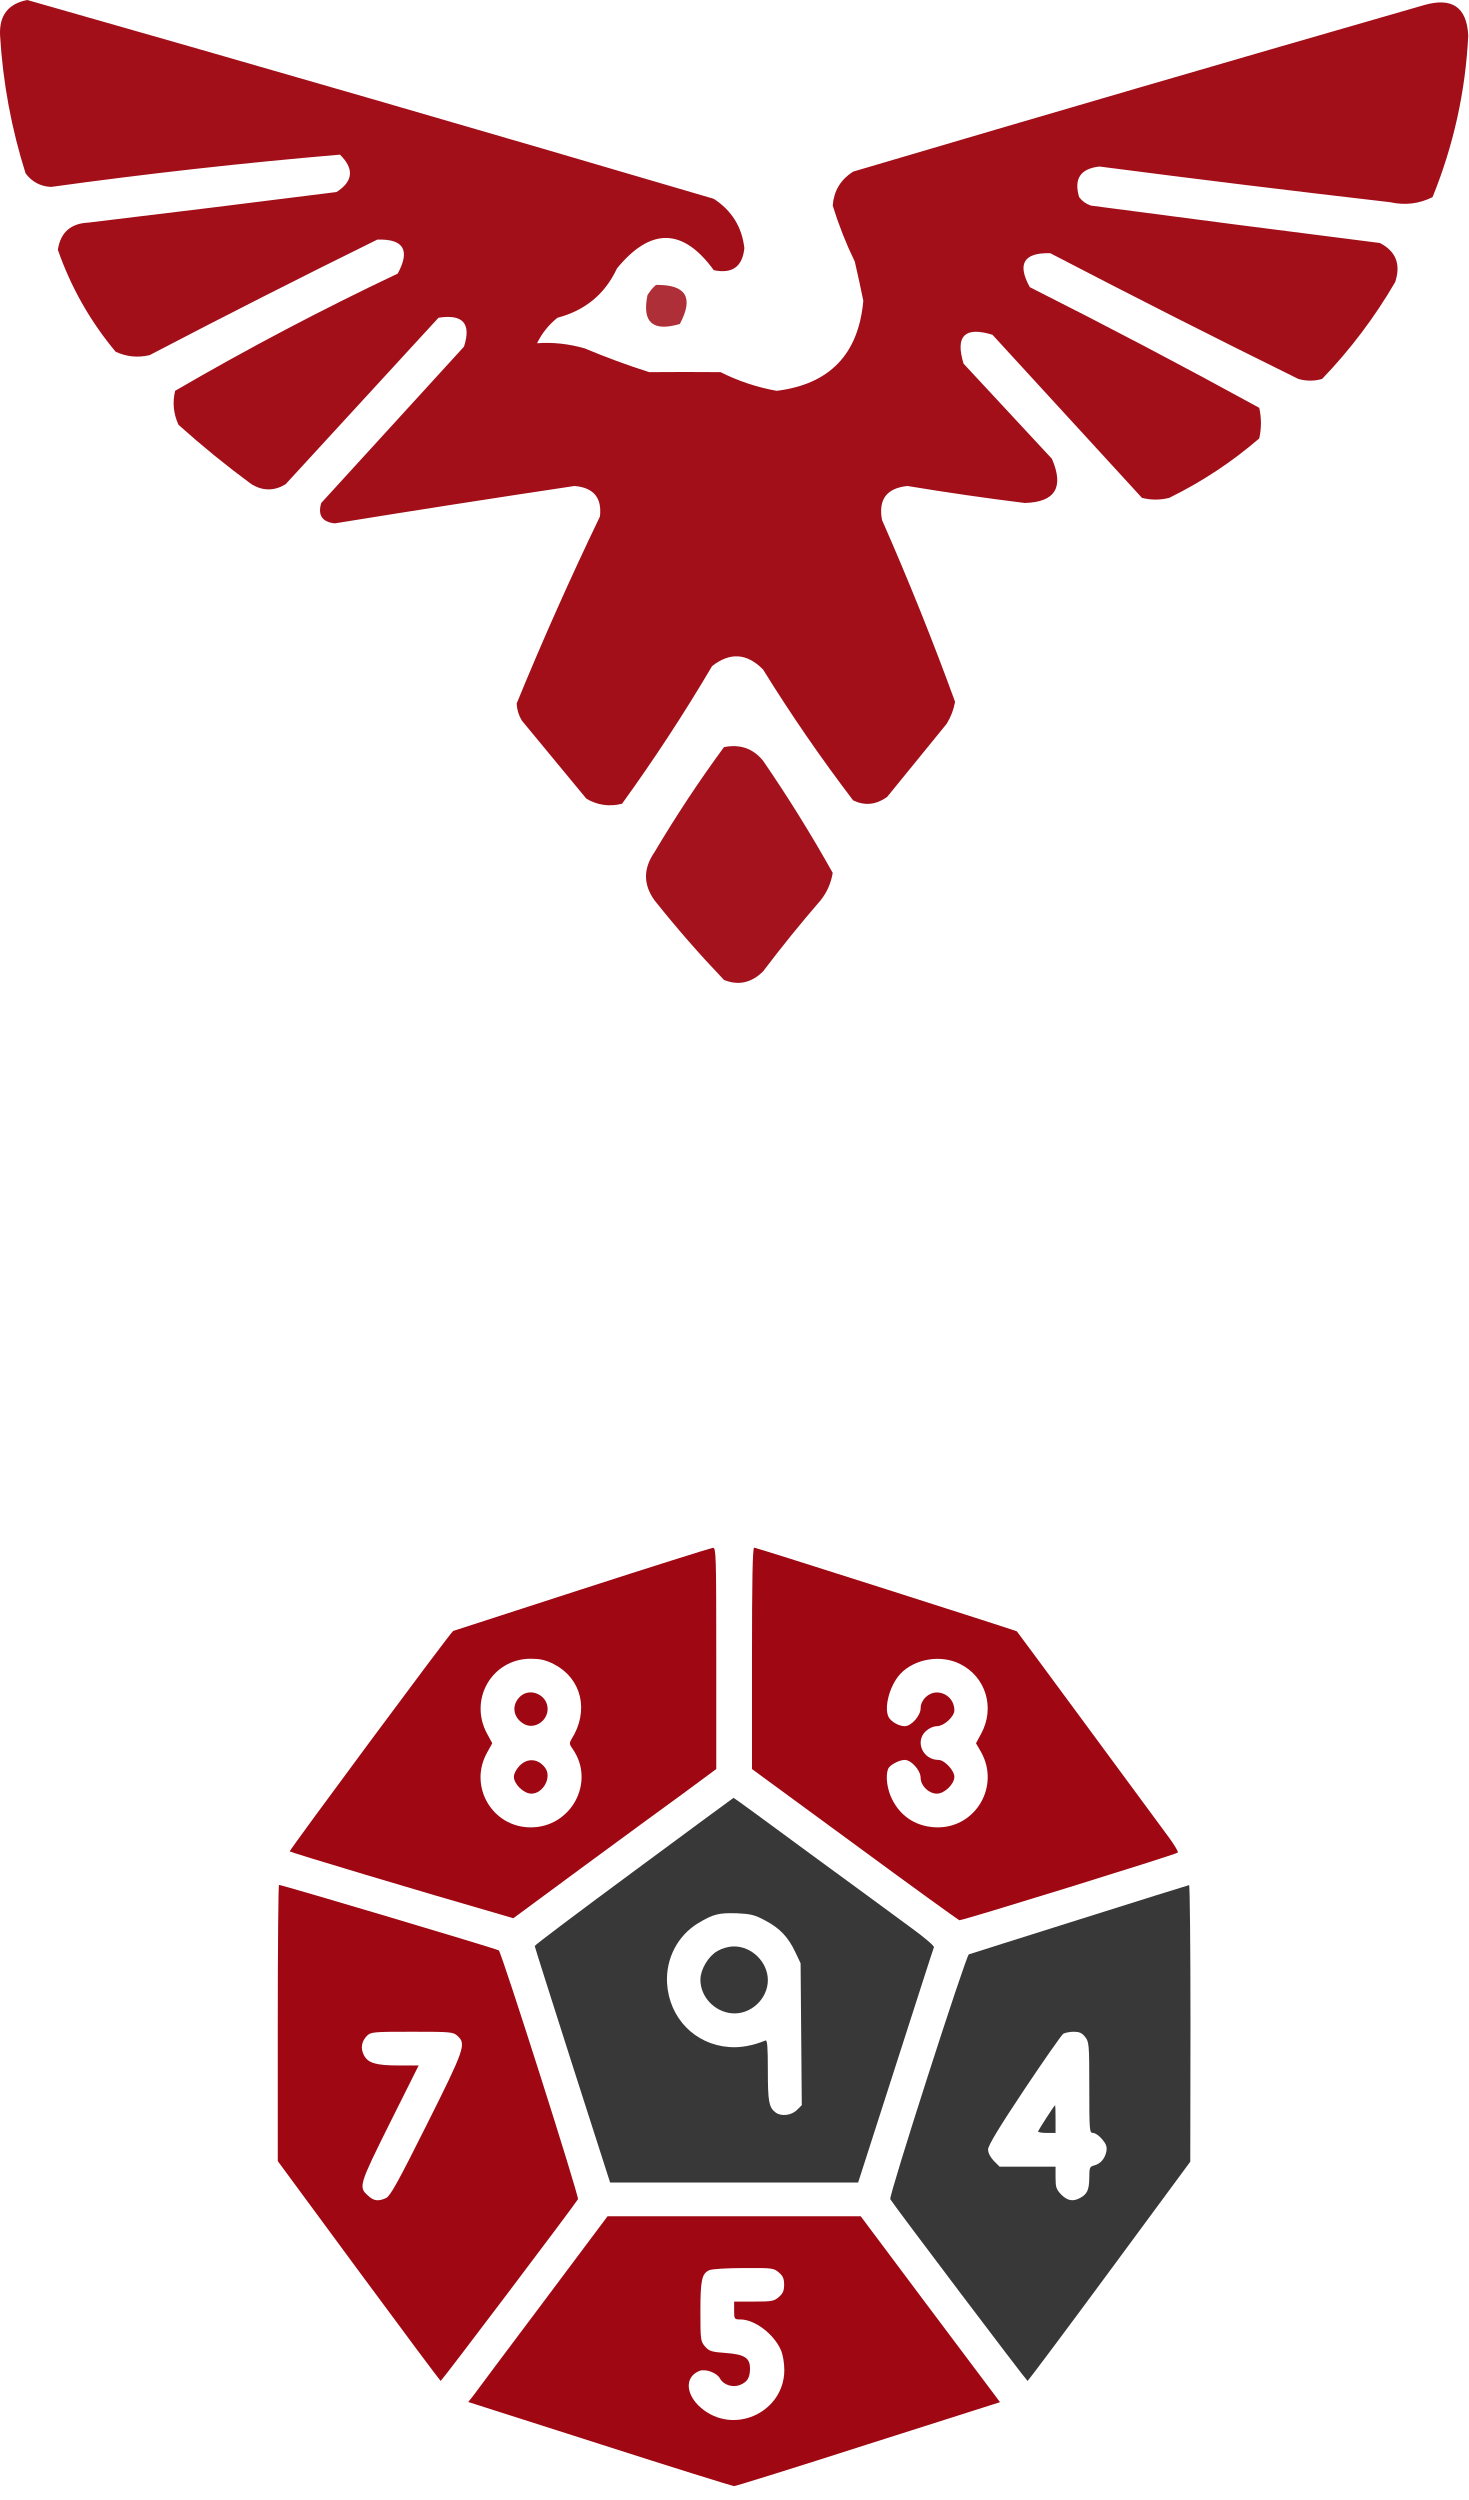
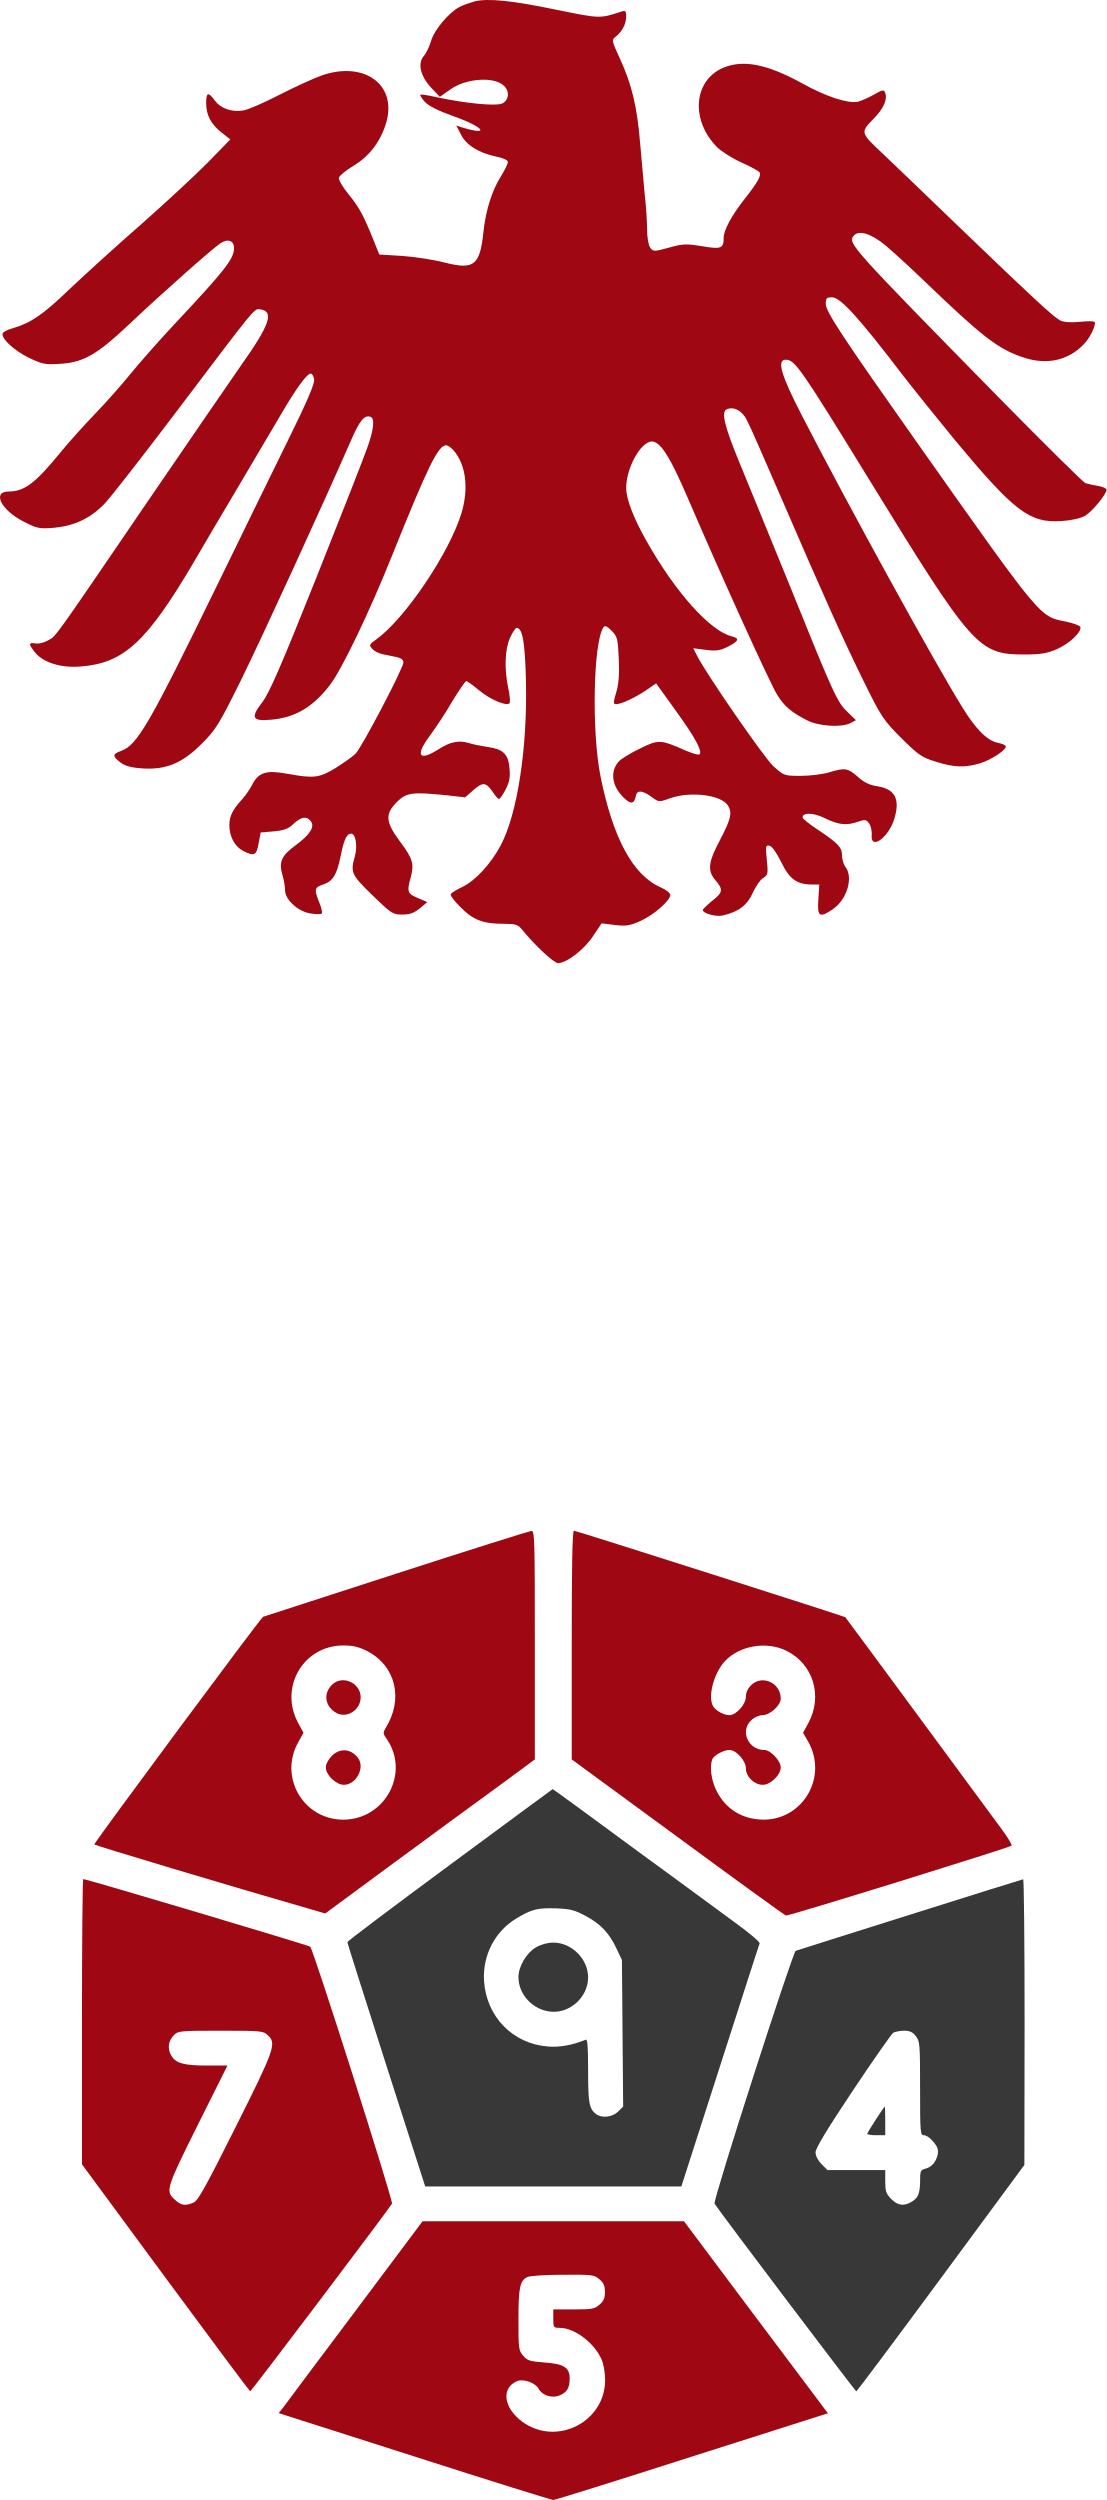
- <svg xmlns="http://www.w3.org/2000/svg" width="74" height="126" viewBox="0 0 74 126" fill="none">
-   <path d="M29.35 80.09C25.83 81.23 22.9 82.18 22.84 82.2C22.72 82.25 14.61 93.2 14.6 93.31C14.6 93.35 21.19 95.33 25.26 96.5L25.87 96.68L29.26 94.18C31.12 92.81 33.43 91.12 34.38 90.43L36.1 89.16V83.58C36.1 78.33 36.09 78 35.93 78.01C35.83 78.02 32.87 78.95 29.35 80.09ZM27.91 83.87C29.32 84.59 29.71 86.23 28.8 87.66C28.69 87.85 28.69 87.91 28.87 88.16C30.02 89.82 28.79 92.1 26.75 92.1C24.81 92.1 23.6 90.03 24.55 88.33L24.81 87.86L24.55 87.38C23.61 85.65 24.8 83.6 26.75 83.6C27.22 83.6 27.49 83.66 27.91 83.87Z" fill="#9F0712" />
-   <path d="M26.22 85.5C25.76 85.93 25.85 86.57 26.41 86.89C26.92 87.18 27.6 86.75 27.6 86.13C27.6 85.43 26.73 85.03 26.22 85.5Z" fill="#9F0712" />
-   <path d="M26.19 88.99C26.02 89.17 25.9 89.39 25.9 89.55C25.9 89.92 26.4 90.4 26.78 90.4C27.38 90.4 27.83 89.56 27.47 89.09C27.12 88.63 26.59 88.59 26.19 88.99Z" fill="#9F0712" />
-   <path d="M37.9 83.58V89.16L43.07 92.95C45.91 95.04 48.29 96.76 48.35 96.78C48.48 96.81 59.26 93.47 59.36 93.37C59.4 93.34 59.2 93 58.93 92.63C58.43 91.95 51.3 82.27 51.25 82.22C51.21 82.18 38.12 78 38.01 78C37.93 78 37.9 79.68 37.9 83.58ZM48.38 83.86C49.69 84.51 50.16 86.07 49.45 87.38L49.19 87.86L49.45 88.31C50.4 90.02 49.19 92.1 47.26 92.1C46.23 92.09 45.41 91.59 44.96 90.68C44.71 90.18 44.62 89.52 44.76 89.15C44.84 88.96 45.31 88.7 45.6 88.7C45.93 88.7 46.4 89.23 46.4 89.6C46.4 90 46.81 90.4 47.22 90.4C47.6 90.4 48.1 89.92 48.1 89.55C48.1 89.23 47.6 88.7 47.3 88.7C46.51 88.7 46.1 87.77 46.66 87.25C46.82 87.1 47.05 87 47.22 87C47.57 87 48.1 86.52 48.1 86.2C48.1 85.7 47.72 85.31 47.22 85.3C46.79 85.3 46.4 85.68 46.4 86.1C46.4 86.47 45.93 87 45.6 87C45.34 87 44.99 86.82 44.83 86.61C44.51 86.19 44.81 84.97 45.38 84.36C46.1 83.6 47.41 83.38 48.38 83.86Z" fill="#9F0712" />
-   <path d="M31.95 94.31C29.2 96.34 26.95 98.03 26.95 98.08C26.95 98.12 27.81 100.82 28.85 104.08L30.75 110H37H43.25L45.14 104.12C46.18 100.89 47.04 98.2 47.07 98.14C47.09 98.07 46.56 97.62 45.88 97.13C45.2 96.63 42.93 94.96 40.82 93.42C38.72 91.87 36.98 90.6 36.97 90.61C36.96 90.61 34.7 92.28 31.95 94.31ZM38.58 96.8C39.31 97.19 39.73 97.63 40.09 98.4L40.35 98.95L40.38 102.53L40.41 106.1L40.16 106.35C39.88 106.62 39.37 106.68 39.09 106.47C38.75 106.21 38.7 105.92 38.7 104.35C38.7 103.14 38.67 102.8 38.58 102.84C37.95 103.1 37.3 103.22 36.74 103.17C35.02 103.04 33.73 101.71 33.62 99.96C33.55 98.72 34.15 97.55 35.2 96.92C35.95 96.47 36.23 96.4 37.15 96.43C37.84 96.46 38.04 96.51 38.58 96.8Z" fill="#383838" />
-   <path d="M36.16 98.33C35.7 98.59 35.3 99.26 35.3 99.78C35.3 100.64 36.01 101.39 36.88 101.47C37.82 101.56 38.7 100.75 38.7 99.8C38.7 98.9 37.9 98.1 37 98.1C36.72 98.1 36.4 98.19 36.16 98.33Z" fill="#383838" />
-   <path d="M14 101.96V108.92L18.08 114.46C20.32 117.5 22.18 119.99 22.21 120C22.26 120 28.91 111.2 29.13 110.84C29.2 110.72 25.3 98.46 25.14 98.3C25.06 98.23 14.23 95 14.06 95C14.03 95 14 98.13 14 101.96ZM23.07 102.62C23.5 103.02 23.42 103.27 21.51 107.08C20.06 109.98 19.67 110.68 19.46 110.78C19.07 110.96 18.84 110.93 18.56 110.67C18.06 110.23 18.08 110.16 19.64 107.02L21.1 104.1H20.11C18.94 104.1 18.55 103.98 18.34 103.58C18.16 103.23 18.22 102.88 18.5 102.6C18.69 102.41 18.84 102.4 20.77 102.4C22.75 102.4 22.85 102.41 23.07 102.62Z" fill="#9F0712" />
-   <path d="M54.4 96.74C51.4 97.68 48.9 98.48 48.83 98.5C48.68 98.57 44.78 110.69 44.87 110.84C45.09 111.2 51.74 120 51.79 120C51.82 119.99 53.68 117.51 55.92 114.47L59.99 108.95L60 101.97C60 98.14 59.97 95 59.93 95.01C59.88 95.02 57.4 95.79 54.4 96.74ZM54.69 102.66C54.89 102.91 54.9 103.05 54.9 105.21C54.9 107.4 54.91 107.5 55.09 107.5C55.2 107.5 55.4 107.64 55.55 107.82C55.76 108.07 55.8 108.2 55.76 108.44C55.68 108.81 55.46 109.06 55.14 109.14C54.92 109.2 54.9 109.25 54.9 109.78C54.89 110.38 54.79 110.59 54.43 110.78C54.08 110.97 53.8 110.92 53.49 110.61C53.24 110.35 53.2 110.24 53.2 109.76V109.2H51.79H50.38L50.09 108.91C49.91 108.72 49.8 108.51 49.8 108.33C49.8 108.14 50.34 107.24 51.62 105.32C52.62 103.82 53.51 102.55 53.59 102.5C53.68 102.45 53.92 102.4 54.12 102.4C54.4 102.4 54.53 102.46 54.69 102.66Z" fill="#383838" />
-   <path d="M52.75 106.72C52.53 107.06 52.34 107.37 52.32 107.42C52.3 107.46 52.49 107.5 52.74 107.5H53.2V106.8C53.2 106.41 53.19 106.1 53.18 106.1C53.16 106.1 52.97 106.38 52.75 106.72Z" fill="#383838" />
-   <path d="M27.35 116.07C25.54 118.48 23.96 120.59 23.84 120.76L23.6 121.06L30.23 123.18C33.87 124.35 36.92 125.3 37 125.3C37.08 125.3 40.13 124.35 43.77 123.18L50.4 121.07L50.17 120.76C50.04 120.59 48.46 118.48 46.65 116.07L43.38 111.7H37H30.62L27.35 116.07ZM39.25 114.53C39.46 114.7 39.52 114.85 39.52 115.15C39.52 115.45 39.46 115.6 39.25 115.77C39.02 115.98 38.89 116 37.99 116H37V116.45C37 116.89 37.01 116.9 37.33 116.9C38.05 116.91 39.01 117.64 39.36 118.45C39.46 118.68 39.53 119.1 39.53 119.46C39.52 121.5 37.16 122.69 35.5 121.49C34.56 120.81 34.44 119.81 35.26 119.49C35.57 119.38 36.14 119.59 36.29 119.88C36.46 120.2 36.94 120.35 37.3 120.2C37.67 120.05 37.8 119.83 37.8 119.37C37.8 118.84 37.53 118.66 36.57 118.59C35.86 118.54 35.74 118.5 35.53 118.26C35.31 118 35.3 117.92 35.3 116.5C35.3 114.93 35.37 114.59 35.74 114.42C35.85 114.36 36.63 114.31 37.47 114.31C38.91 114.3 39 114.31 39.25 114.53Z" fill="#9F0712" />
-   <path opacity="0.966" fill-rule="evenodd" clip-rule="evenodd" d="M1.375 0C12.919 3.286 24.453 6.626 35.974 10.02C36.88 10.611 37.394 11.438 37.516 12.504C37.422 13.441 36.908 13.812 35.974 13.617C34.423 11.481 32.795 11.452 31.093 13.532C30.492 14.82 29.493 15.648 28.095 16.015C27.655 16.369 27.312 16.797 27.067 17.3C27.85 17.24 28.649 17.326 29.465 17.557C30.533 18.005 31.618 18.405 32.72 18.756C33.919 18.746 35.117 18.746 36.317 18.756C37.205 19.204 38.147 19.518 39.143 19.698C41.814 19.368 43.27 17.855 43.511 15.159C43.378 14.501 43.235 13.844 43.083 13.189C42.639 12.274 42.268 11.332 41.969 10.363C42.024 9.623 42.366 9.052 42.997 8.65C52.577 5.818 62.169 3.021 71.773 0.257C73.188 -0.151 73.93 0.362 74 1.799C73.859 4.616 73.26 7.328 72.201 9.935C71.528 10.273 70.814 10.359 70.06 10.191C65.174 9.627 60.292 9.028 55.415 8.393C54.455 8.497 54.112 9.011 54.388 9.935C54.542 10.14 54.742 10.283 54.987 10.363C59.838 11.005 64.691 11.633 69.547 12.247C70.356 12.664 70.613 13.321 70.317 14.217C69.282 15.994 68.054 17.621 66.635 19.098C66.235 19.213 65.835 19.213 65.436 19.098C61.241 17.03 57.073 14.917 52.932 12.761C51.595 12.728 51.252 13.299 51.904 14.474C55.799 16.435 59.653 18.462 63.466 20.554C63.58 21.068 63.58 21.582 63.466 22.096C62.085 23.287 60.572 24.286 58.927 25.093C58.47 25.208 58.013 25.208 57.556 25.093C55.044 22.353 52.532 19.612 50.02 16.872C48.621 16.444 48.136 16.929 48.564 18.328C50.048 19.926 51.533 21.525 53.017 23.124C53.639 24.567 53.182 25.309 51.647 25.35C49.672 25.105 47.702 24.819 45.738 24.494C44.688 24.601 44.26 25.172 44.453 26.207C45.782 29.223 47.009 32.277 48.136 35.371C48.066 35.768 47.923 36.139 47.708 36.484C46.708 37.712 45.709 38.939 44.71 40.167C44.155 40.565 43.584 40.622 42.997 40.338C41.378 38.214 39.865 36.016 38.458 33.743C37.649 32.919 36.792 32.862 35.889 33.572C34.482 35.958 32.969 38.27 31.35 40.509C30.708 40.668 30.109 40.583 29.551 40.252C28.466 38.939 27.381 37.626 26.297 36.313C26.139 36.05 26.053 35.764 26.04 35.456C27.343 32.279 28.741 29.139 30.236 26.035C30.347 25.089 29.919 24.575 28.952 24.494C24.923 25.098 20.897 25.726 16.876 26.378C16.235 26.309 16.007 25.966 16.191 25.35C18.589 22.724 20.987 20.098 23.385 17.471C23.761 16.305 23.333 15.819 22.1 16.015C19.531 18.813 16.962 21.611 14.392 24.408C13.821 24.751 13.25 24.751 12.68 24.408C11.405 23.471 10.177 22.471 8.997 21.411C8.743 20.862 8.686 20.291 8.826 19.698C12.47 17.575 16.21 15.606 20.045 13.789C20.686 12.605 20.343 12.034 19.017 12.076C15.165 13.973 11.34 15.914 7.541 17.899C6.947 18.039 6.377 17.982 5.828 17.728C4.547 16.194 3.576 14.481 2.916 12.59C3.048 11.716 3.562 11.259 4.458 11.219C8.627 10.719 12.795 10.206 16.962 9.678C17.803 9.135 17.86 8.507 17.133 7.794C12.272 8.208 7.419 8.751 2.574 9.421C2.037 9.395 1.609 9.167 1.289 8.736C0.575 6.477 0.146 4.164 0.004 1.799C-0.05 0.787 0.407 0.188 1.375 0Z" fill="#9F0712" />
-   <path opacity="0.837" fill-rule="evenodd" clip-rule="evenodd" d="M33.063 14.36C34.579 14.338 34.978 14.995 34.262 16.33C32.893 16.731 32.351 16.246 32.634 14.874C32.754 14.67 32.897 14.499 33.063 14.36Z" fill="#9F0712" />
-   <path opacity="0.951" fill-rule="evenodd" clip-rule="evenodd" d="M36.488 37.655C37.297 37.493 37.954 37.721 38.458 38.34C39.717 40.174 40.887 42.058 41.969 43.993C41.885 44.504 41.685 44.961 41.37 45.363C40.358 46.531 39.388 47.73 38.458 48.96C37.868 49.54 37.211 49.683 36.488 49.388C35.254 48.097 34.083 46.755 32.977 45.363C32.419 44.576 32.419 43.776 32.977 42.965C34.064 41.132 35.234 39.362 36.488 37.655Z" fill="#9F0712" />
+ <svg xmlns="http://www.w3.org/2000/svg" width="54" height="122" viewBox="0 0 54 122" fill="none">
+   <path d="M19.35 76.789C15.83 77.929 12.9 78.879 12.84 78.899C12.72 78.949 4.61 89.899 4.6 90.009C4.6 90.049 11.19 92.029 15.26 93.199L15.87 93.379L19.26 90.879C21.12 89.509 23.43 87.819 24.38 87.129L26.1 85.859V80.279C26.1 75.029 26.09 74.699 25.93 74.709C25.83 74.719 22.87 75.649 19.35 76.789ZM17.91 80.569C19.32 81.289 19.71 82.929 18.8 84.359C18.69 84.549 18.69 84.609 18.87 84.859C20.02 86.519 18.79 88.799 16.75 88.799C14.81 88.799 13.6 86.729 14.55 85.029L14.81 84.559L14.55 84.079C13.61 82.349 14.8 80.299 16.75 80.299C17.22 80.299 17.49 80.359 17.91 80.569Z" fill="#9F0712" />
+   <path d="M16.22 82.199C15.76 82.629 15.85 83.269 16.41 83.589C16.92 83.879 17.6 83.449 17.6 82.829C17.6 82.129 16.73 81.729 16.22 82.199Z" fill="#9F0712" />
+   <path d="M16.19 85.689C16.02 85.869 15.9 86.089 15.9 86.249C15.9 86.619 16.4 87.099 16.78 87.099C17.38 87.099 17.83 86.259 17.47 85.789C17.12 85.329 16.59 85.289 16.19 85.689Z" fill="#9F0712" />
+   <path d="M27.9 80.279V85.859L33.07 89.649C35.91 91.739 38.29 93.459 38.35 93.479C38.48 93.509 49.26 90.169 49.36 90.069C49.4 90.039 49.2 89.699 48.93 89.329C48.43 88.649 41.3 78.969 41.25 78.919C41.21 78.879 28.12 74.699 28.01 74.699C27.93 74.699 27.9 76.379 27.9 80.279ZM38.38 80.559C39.69 81.209 40.16 82.769 39.45 84.079L39.19 84.559L39.45 85.009C40.4 86.719 39.19 88.799 37.26 88.799C36.23 88.789 35.41 88.289 34.96 87.379C34.71 86.879 34.62 86.219 34.76 85.849C34.84 85.659 35.31 85.399 35.6 85.399C35.93 85.399 36.4 85.929 36.4 86.299C36.4 86.699 36.81 87.099 37.22 87.099C37.6 87.099 38.1 86.619 38.1 86.249C38.1 85.929 37.6 85.399 37.3 85.399C36.51 85.399 36.1 84.469 36.66 83.949C36.82 83.799 37.05 83.699 37.22 83.699C37.57 83.699 38.1 83.219 38.1 82.899C38.1 82.399 37.72 82.009 37.22 81.999C36.79 81.999 36.4 82.379 36.4 82.799C36.4 83.169 35.93 83.699 35.6 83.699C35.34 83.699 34.99 83.519 34.83 83.309C34.51 82.889 34.81 81.669 35.38 81.059C36.1 80.299 37.41 80.079 38.38 80.559Z" fill="#9F0712" />
+   <path d="M21.95 91.009C19.2 93.039 16.95 94.729 16.95 94.779C16.95 94.819 17.81 97.519 18.85 100.779L20.75 106.699H27H33.25L35.14 100.819C36.18 97.589 37.04 94.899 37.07 94.839C37.09 94.769 36.56 94.319 35.88 93.829C35.2 93.329 32.93 91.659 30.82 90.119C28.72 88.569 26.98 87.299 26.97 87.309C26.96 87.309 24.7 88.979 21.95 91.009ZM28.58 93.499C29.31 93.889 29.73 94.329 30.09 95.099L30.35 95.649L30.38 99.229L30.41 102.799L30.16 103.049C29.88 103.319 29.37 103.379 29.09 103.169C28.75 102.909 28.7 102.619 28.7 101.049C28.7 99.839 28.67 99.499 28.58 99.539C27.95 99.799 27.3 99.919 26.74 99.869C25.02 99.739 23.73 98.409 23.62 96.659C23.55 95.419 24.15 94.249 25.2 93.619C25.95 93.169 26.23 93.099 27.15 93.129C27.84 93.159 28.04 93.209 28.58 93.499Z" fill="#383838" />
+   <path d="M26.16 95.029C25.7 95.289 25.3 95.959 25.3 96.479C25.3 97.339 26.01 98.089 26.88 98.169C27.82 98.259 28.7 97.449 28.7 96.499C28.7 95.599 27.9 94.799 27 94.799C26.72 94.799 26.4 94.889 26.16 95.029Z" fill="#383838" />
+   <path d="M4 98.659V105.619L8.08 111.159C10.32 114.199 12.18 116.689 12.21 116.699C12.26 116.699 18.91 107.899 19.13 107.539C19.2 107.419 15.3 95.159 15.14 94.999C15.06 94.929 4.23 91.699 4.06 91.699C4.03 91.699 4 94.829 4 98.659ZM13.07 99.319C13.5 99.719 13.42 99.969 11.51 103.779C10.06 106.679 9.67 107.379 9.46 107.479C9.07 107.659 8.84 107.629 8.56 107.369C8.06 106.929 8.08 106.859 9.64 103.719L11.1 100.799H10.11C8.94 100.799 8.55 100.679 8.34 100.279C8.16 99.929 8.22 99.579 8.5 99.299C8.69 99.109 8.84 99.099 10.77 99.099C12.75 99.099 12.85 99.109 13.07 99.319Z" fill="#9F0712" />
+   <path d="M44.4 93.439C41.4 94.379 38.9 95.179 38.83 95.199C38.68 95.269 34.78 107.389 34.87 107.539C35.09 107.899 41.74 116.699 41.79 116.699C41.82 116.689 43.68 114.209 45.92 111.169L49.99 105.649L50 98.669C50 94.839 49.97 91.699 49.93 91.709C49.88 91.719 47.4 92.489 44.4 93.439ZM44.69 99.359C44.89 99.609 44.9 99.749 44.9 101.909C44.9 104.099 44.91 104.199 45.09 104.199C45.2 104.199 45.4 104.339 45.55 104.519C45.76 104.769 45.8 104.899 45.76 105.139C45.68 105.509 45.46 105.759 45.14 105.839C44.92 105.899 44.9 105.949 44.9 106.479C44.89 107.079 44.79 107.289 44.43 107.479C44.08 107.669 43.8 107.619 43.49 107.309C43.24 107.049 43.2 106.939 43.2 106.459V105.899H41.79H40.38L40.09 105.609C39.91 105.419 39.8 105.209 39.8 105.029C39.8 104.839 40.34 103.939 41.62 102.019C42.62 100.519 43.51 99.249 43.59 99.199C43.68 99.149 43.92 99.099 44.12 99.099C44.4 99.099 44.53 99.159 44.69 99.359Z" fill="#383838" />
+   <path d="M42.75 103.419C42.53 103.759 42.34 104.069 42.32 104.119C42.3 104.159 42.49 104.199 42.74 104.199H43.2V103.499C43.2 103.109 43.19 102.799 43.18 102.799C43.16 102.799 42.97 103.079 42.75 103.419Z" fill="#383838" />
+   <path d="M17.35 112.769C15.54 115.179 13.96 117.289 13.84 117.459L13.6 117.759L20.23 119.879C23.87 121.049 26.92 121.999 27 121.999C27.08 121.999 30.13 121.049 33.77 119.879L40.4 117.769L40.17 117.459C40.04 117.289 38.46 115.179 36.65 112.769L33.38 108.399H27H20.62L17.35 112.769ZM29.25 111.229C29.46 111.399 29.52 111.549 29.52 111.849C29.52 112.149 29.46 112.299 29.25 112.469C29.02 112.679 28.89 112.699 27.99 112.699H27V113.149C27 113.589 27.01 113.599 27.33 113.599C28.05 113.609 29.01 114.339 29.36 115.149C29.46 115.379 29.53 115.799 29.53 116.159C29.52 118.199 27.16 119.389 25.5 118.189C24.56 117.509 24.44 116.509 25.26 116.189C25.57 116.079 26.14 116.289 26.29 116.579C26.46 116.899 26.94 117.049 27.3 116.899C27.67 116.749 27.8 116.529 27.8 116.069C27.8 115.539 27.53 115.359 26.57 115.289C25.86 115.239 25.74 115.199 25.53 114.959C25.31 114.699 25.3 114.619 25.3 113.199C25.3 111.629 25.37 111.289 25.74 111.119C25.85 111.059 26.63 111.009 27.47 111.009C28.91 110.999 29 111.009 29.25 111.229Z" fill="#9F0712" />
+   <path d="M23.163 0.067C22.926 0.135 22.597 0.248 22.427 0.338C21.906 0.609 21.182 1.466 21.034 2.008C20.955 2.267 20.797 2.606 20.683 2.73C20.366 3.091 20.513 3.711 21.046 4.287L21.465 4.727L21.974 4.366C22.744 3.813 24.137 3.723 24.602 4.196C24.885 4.467 24.828 4.907 24.5 5.054C24.183 5.189 22.688 5.043 21.284 4.738C20.887 4.648 20.536 4.591 20.513 4.625C20.491 4.648 20.581 4.806 20.729 4.964C20.91 5.167 21.374 5.404 22.167 5.686C23.628 6.205 23.945 6.645 22.541 6.216L22.269 6.126L22.495 6.566C22.756 7.085 23.356 7.457 24.194 7.637C24.556 7.705 24.783 7.818 24.783 7.908C24.783 7.998 24.624 8.314 24.443 8.608C24.013 9.285 23.707 10.255 23.594 11.293C23.424 12.951 23.141 13.177 21.714 12.816C21.193 12.68 20.253 12.534 19.63 12.489L18.509 12.421L18.192 11.631C17.716 10.458 17.524 10.119 16.991 9.454C16.72 9.127 16.516 8.777 16.538 8.675C16.561 8.574 16.878 8.314 17.252 8.089C18.033 7.615 18.577 6.904 18.849 5.979C19.381 4.151 17.807 2.978 15.746 3.666C15.35 3.802 14.409 4.23 13.639 4.625C12.869 5.02 12.077 5.37 11.861 5.392C11.307 5.483 10.774 5.291 10.491 4.918C10.163 4.467 10.061 4.49 10.061 5.031C10.061 5.618 10.287 6.047 10.808 6.464L11.239 6.803L10.14 7.931C9.529 8.551 8.056 9.916 6.867 10.966C5.667 12.015 4.104 13.436 3.379 14.124C2.1 15.354 1.511 15.76 0.616 16.02C0.367 16.088 0.152 16.2 0.129 16.268C0.05 16.516 0.684 17.103 1.398 17.453C2.043 17.769 2.213 17.802 2.893 17.757C4.059 17.701 4.738 17.306 6.312 15.817C7.898 14.316 10.355 12.139 10.763 11.868C11.125 11.631 11.42 11.744 11.42 12.105C11.42 12.624 11.024 13.143 8.475 15.862C7.694 16.697 6.754 17.769 6.38 18.231C6.007 18.694 5.248 19.562 4.682 20.149C4.116 20.736 3.334 21.604 2.96 22.067C1.726 23.579 1.194 23.985 0.424 23.985C-0.392 23.985 0.039 24.876 1.126 25.44C1.805 25.79 1.907 25.813 2.632 25.756C3.617 25.666 4.399 25.305 5.101 24.583C5.384 24.29 7.003 22.214 8.691 19.98C12.518 14.914 12.405 15.05 12.7 15.095C13.39 15.196 13.175 15.839 11.76 17.836C11.284 18.513 9.246 21.492 7.23 24.436C2.485 31.397 2.757 31.014 2.349 31.25C2.156 31.363 1.885 31.431 1.726 31.397C1.375 31.341 1.386 31.442 1.737 31.871C2.145 32.345 2.994 32.604 3.934 32.525C6.052 32.367 7.173 31.318 9.495 27.369C9.948 26.591 10.888 24.989 11.59 23.816C12.292 22.631 13.22 21.052 13.662 20.307C14.466 18.931 14.976 18.231 15.168 18.231C15.225 18.231 15.293 18.344 15.327 18.491C15.383 18.682 15.01 19.551 13.991 21.616C13.209 23.195 11.703 26.298 10.627 28.498C7.286 35.346 6.709 36.35 5.916 36.643C5.474 36.801 5.474 36.903 5.905 37.23C6.131 37.388 6.437 37.467 6.981 37.501C8.124 37.568 8.894 37.241 9.846 36.294C10.537 35.605 10.695 35.346 11.794 33.123C12.813 31.047 15.723 24.707 17.139 21.469C17.558 20.51 17.784 20.239 18.079 20.341C18.294 20.42 18.248 20.927 17.943 21.796C17.796 22.225 16.674 25.09 15.451 28.159C13.707 32.525 13.13 33.857 12.779 34.297C12.213 35.03 12.315 35.21 13.243 35.12C14.409 35.019 15.281 34.5 16.108 33.417C16.686 32.661 18.011 29.908 19.12 27.144C20.921 22.665 21.385 21.729 21.782 21.729C21.85 21.729 22.008 21.841 22.133 21.977C22.733 22.665 22.88 23.816 22.529 25.012C21.94 26.975 19.755 30.201 18.373 31.194C18.011 31.453 17.999 31.476 18.169 31.668C18.271 31.781 18.498 31.893 18.679 31.927C18.86 31.961 19.166 32.029 19.347 32.063C19.562 32.108 19.687 32.198 19.687 32.322C19.687 32.604 17.66 36.463 17.354 36.779C17.207 36.925 16.765 37.23 16.38 37.478C15.576 37.963 15.327 37.997 14.024 37.76C12.994 37.568 12.609 37.692 12.303 38.302C12.201 38.505 11.986 38.809 11.839 38.979C11.352 39.509 11.193 39.825 11.193 40.265C11.193 40.829 11.454 41.314 11.873 41.528C12.405 41.799 12.518 41.754 12.62 41.156L12.722 40.626L13.368 40.569C13.866 40.524 14.081 40.445 14.33 40.197C14.704 39.859 14.953 39.813 15.157 40.062C15.383 40.332 15.146 40.716 14.432 41.246C13.73 41.754 13.594 42.07 13.787 42.713C13.855 42.938 13.911 43.277 13.911 43.446C13.911 43.898 14.534 44.473 15.134 44.574C15.406 44.62 15.655 44.62 15.7 44.586C15.735 44.541 15.7 44.349 15.621 44.146C15.316 43.401 15.327 43.311 15.768 43.164C16.244 43.006 16.437 42.702 16.629 41.754C16.788 40.953 16.924 40.682 17.139 40.682C17.354 40.682 17.456 41.269 17.32 41.776C17.093 42.578 17.139 42.679 18.169 43.683C19.087 44.574 19.166 44.631 19.63 44.631C20.004 44.631 20.208 44.552 20.491 44.326L20.853 44.022L20.378 43.819C19.879 43.604 19.845 43.525 20.049 42.792C20.219 42.149 20.14 41.889 19.494 41.032C18.815 40.107 18.781 39.723 19.37 39.136C19.834 38.674 20.117 38.64 21.793 38.809L22.699 38.911L23.107 38.55C23.56 38.155 23.718 38.166 24.047 38.651C24.171 38.843 24.307 38.99 24.352 38.99C24.398 38.99 24.545 38.776 24.681 38.516C24.862 38.155 24.907 37.918 24.862 37.478C24.805 36.79 24.545 36.553 23.786 36.451C23.492 36.406 23.084 36.327 22.88 36.26C22.393 36.113 21.963 36.203 21.419 36.553C20.434 37.185 20.242 36.88 20.989 35.887C21.261 35.515 21.759 34.77 22.076 34.218C22.405 33.676 22.71 33.236 22.756 33.236C22.801 33.236 23.084 33.439 23.378 33.687C23.922 34.139 24.715 34.477 24.862 34.319C24.907 34.285 24.885 33.947 24.805 33.597C24.602 32.627 24.636 31.679 24.896 31.115C25.009 30.856 25.157 30.641 25.213 30.641C25.496 30.641 25.621 31.329 25.666 33.225C25.745 36.485 25.247 39.734 24.432 41.258C23.945 42.171 23.197 42.972 22.575 43.277C22.291 43.412 22.031 43.57 21.997 43.627C21.963 43.694 22.178 43.988 22.484 44.281C23.095 44.902 23.582 45.082 24.59 45.082C25.168 45.082 25.281 45.116 25.496 45.387C26.119 46.154 27.036 47 27.229 47C27.648 47 28.497 46.346 28.927 45.703L29.358 45.059L30.003 45.139C30.558 45.206 30.751 45.172 31.272 44.935C31.917 44.642 32.71 43.943 32.71 43.672C32.71 43.582 32.495 43.412 32.234 43.3C30.875 42.702 29.901 40.874 29.301 37.862C28.871 35.696 28.95 31.408 29.437 30.63C29.516 30.506 29.596 30.54 29.845 30.777C30.128 31.059 30.151 31.172 30.196 32.142C30.23 32.875 30.196 33.383 30.071 33.789C29.924 34.285 29.924 34.364 30.06 34.364C30.32 34.364 30.966 34.06 31.509 33.699L32.019 33.349L32.993 34.703C33.933 36 34.284 36.666 34.137 36.812C34.092 36.858 33.797 36.767 33.469 36.632C32.223 36.079 32.132 36.079 31.204 36.542C30.739 36.767 30.287 37.049 30.196 37.162C29.754 37.647 29.856 38.369 30.445 38.933C30.796 39.272 30.955 39.238 31.034 38.821C31.09 38.539 31.374 38.572 31.827 38.911C32.144 39.148 32.166 39.148 32.699 38.956C33.718 38.595 35.258 38.798 35.541 39.34C35.734 39.689 35.666 39.971 35.145 40.975C34.556 42.081 34.511 42.487 34.918 42.961C35.303 43.412 35.281 43.548 34.748 43.965C34.499 44.168 34.295 44.371 34.295 44.405C34.295 44.574 34.952 44.755 35.269 44.676C36.051 44.495 36.458 44.179 36.73 43.582C36.877 43.254 37.104 42.927 37.24 42.848C37.477 42.702 37.489 42.634 37.421 41.957C37.353 41.291 37.364 41.235 37.545 41.269C37.67 41.291 37.897 41.607 38.123 42.07C38.519 42.893 38.882 43.164 39.629 43.164H39.98L39.935 43.898C39.878 44.744 39.992 44.811 40.637 44.371C41.328 43.909 41.656 42.826 41.26 42.307C41.169 42.194 41.09 41.934 41.09 41.743C41.09 41.348 40.909 41.156 39.878 40.468C39.482 40.208 39.165 39.949 39.165 39.892C39.165 39.633 39.72 39.656 40.275 39.938C40.909 40.253 41.317 40.298 41.883 40.096C42.211 39.983 42.279 39.994 42.415 40.186C42.494 40.298 42.551 40.547 42.54 40.727C42.46 41.528 43.366 40.885 43.649 39.938C43.932 38.979 43.672 38.505 42.811 38.369C42.438 38.313 42.155 38.178 41.86 37.907C41.373 37.478 41.237 37.456 40.456 37.692C40.15 37.783 39.527 37.862 39.074 37.862C38.27 37.862 38.248 37.85 37.738 37.388C37.285 36.97 34.511 32.954 34.024 32.018L33.831 31.634L34.443 31.713C34.941 31.781 35.145 31.747 35.53 31.555C36.073 31.273 36.107 31.149 35.688 31.047C34.646 30.777 32.959 28.904 31.555 26.41C30.921 25.294 30.558 24.357 30.558 23.816C30.558 22.755 31.374 21.39 31.906 21.559C32.314 21.683 32.744 22.405 33.559 24.29C35.145 27.99 37.613 33.428 37.931 33.913C38.282 34.477 38.621 34.759 39.391 35.154C39.958 35.447 41.09 35.515 41.52 35.278L41.77 35.143L41.396 34.782C40.864 34.285 40.728 34.003 38.599 28.723C37.545 26.151 36.413 23.353 36.062 22.518C35.349 20.781 35.179 20.081 35.473 19.968C35.836 19.833 36.209 20.036 36.447 20.499C36.583 20.747 37.308 22.405 38.078 24.188C40.32 29.378 41.169 31.25 42.143 33.236C43.004 34.985 43.117 35.154 43.989 36.023C44.816 36.846 44.997 36.97 45.676 37.173C46.571 37.456 47.081 37.467 47.817 37.252C48.383 37.083 49.176 36.553 49.074 36.406C49.051 36.35 48.87 36.282 48.689 36.248C48.179 36.147 47.602 35.571 46.945 34.488C45.631 32.379 41.385 24.651 39.142 20.296C38.1 18.276 37.897 17.554 38.349 17.554C38.791 17.554 39.086 17.983 42.426 23.421C47.454 31.611 47.749 31.939 49.98 31.939C50.806 31.939 51.112 31.882 51.599 31.668C52.199 31.397 52.8 30.833 52.72 30.596C52.698 30.528 52.392 30.416 52.029 30.337C50.716 30.077 50.886 30.28 44.804 21.672C41.079 16.392 40.297 15.208 40.297 14.824C40.297 14.553 40.343 14.508 40.603 14.508C41.011 14.508 41.905 15.49 44.057 18.31C44.589 18.998 45.733 20.42 46.594 21.469C49.481 24.944 50.24 25.53 51.78 25.429C52.301 25.395 52.732 25.294 52.958 25.169C53.309 24.955 54 24.109 54 23.895C54 23.838 53.807 23.748 53.581 23.714C53.343 23.669 53.071 23.613 52.969 23.579C52.879 23.556 50.965 21.661 48.723 19.382C41.419 11.936 41.362 11.868 41.668 11.496C41.917 11.214 42.506 11.394 43.219 11.981C43.57 12.274 44.431 13.064 45.11 13.718C47.919 16.415 48.7 17.035 49.934 17.441C51.067 17.825 52.132 17.599 52.89 16.798C53.173 16.505 53.434 15.997 53.434 15.738C53.434 15.67 53.151 15.659 52.72 15.704C52.233 15.749 51.916 15.726 51.735 15.636C51.384 15.444 50.478 14.61 46.866 11.135C45.212 9.544 43.514 7.908 43.094 7.513C41.985 6.475 41.985 6.464 42.596 5.832C43.117 5.313 43.321 4.851 43.196 4.524C43.14 4.366 43.06 4.377 42.653 4.614C42.381 4.772 42.03 4.918 41.871 4.964C41.385 5.065 40.309 4.715 39.154 4.072C37.41 3.113 36.232 2.888 35.247 3.328C33.831 3.971 33.706 5.889 34.998 7.186C35.201 7.389 35.734 7.728 36.187 7.931C36.639 8.134 37.036 8.348 37.07 8.416C37.16 8.563 36.968 8.912 36.334 9.713C35.711 10.503 35.315 11.236 35.315 11.597C35.315 12.128 35.201 12.173 34.261 12.015C33.503 11.891 33.333 11.891 32.653 12.082C31.906 12.286 31.883 12.286 31.725 12.082C31.645 11.958 31.578 11.586 31.578 11.203C31.578 10.841 31.532 10.074 31.464 9.51C31.408 8.935 31.306 7.795 31.238 6.983C31.09 5.212 30.841 4.151 30.264 2.888C29.834 1.951 29.834 1.951 30.071 1.771C30.377 1.511 30.558 1.162 30.558 0.789C30.558 0.552 30.513 0.507 30.366 0.552C29.256 0.913 29.313 0.913 27.195 0.485C24.975 0.022 23.82 -0.091 23.163 0.067Z" fill="#9F0712" />
</svg>
